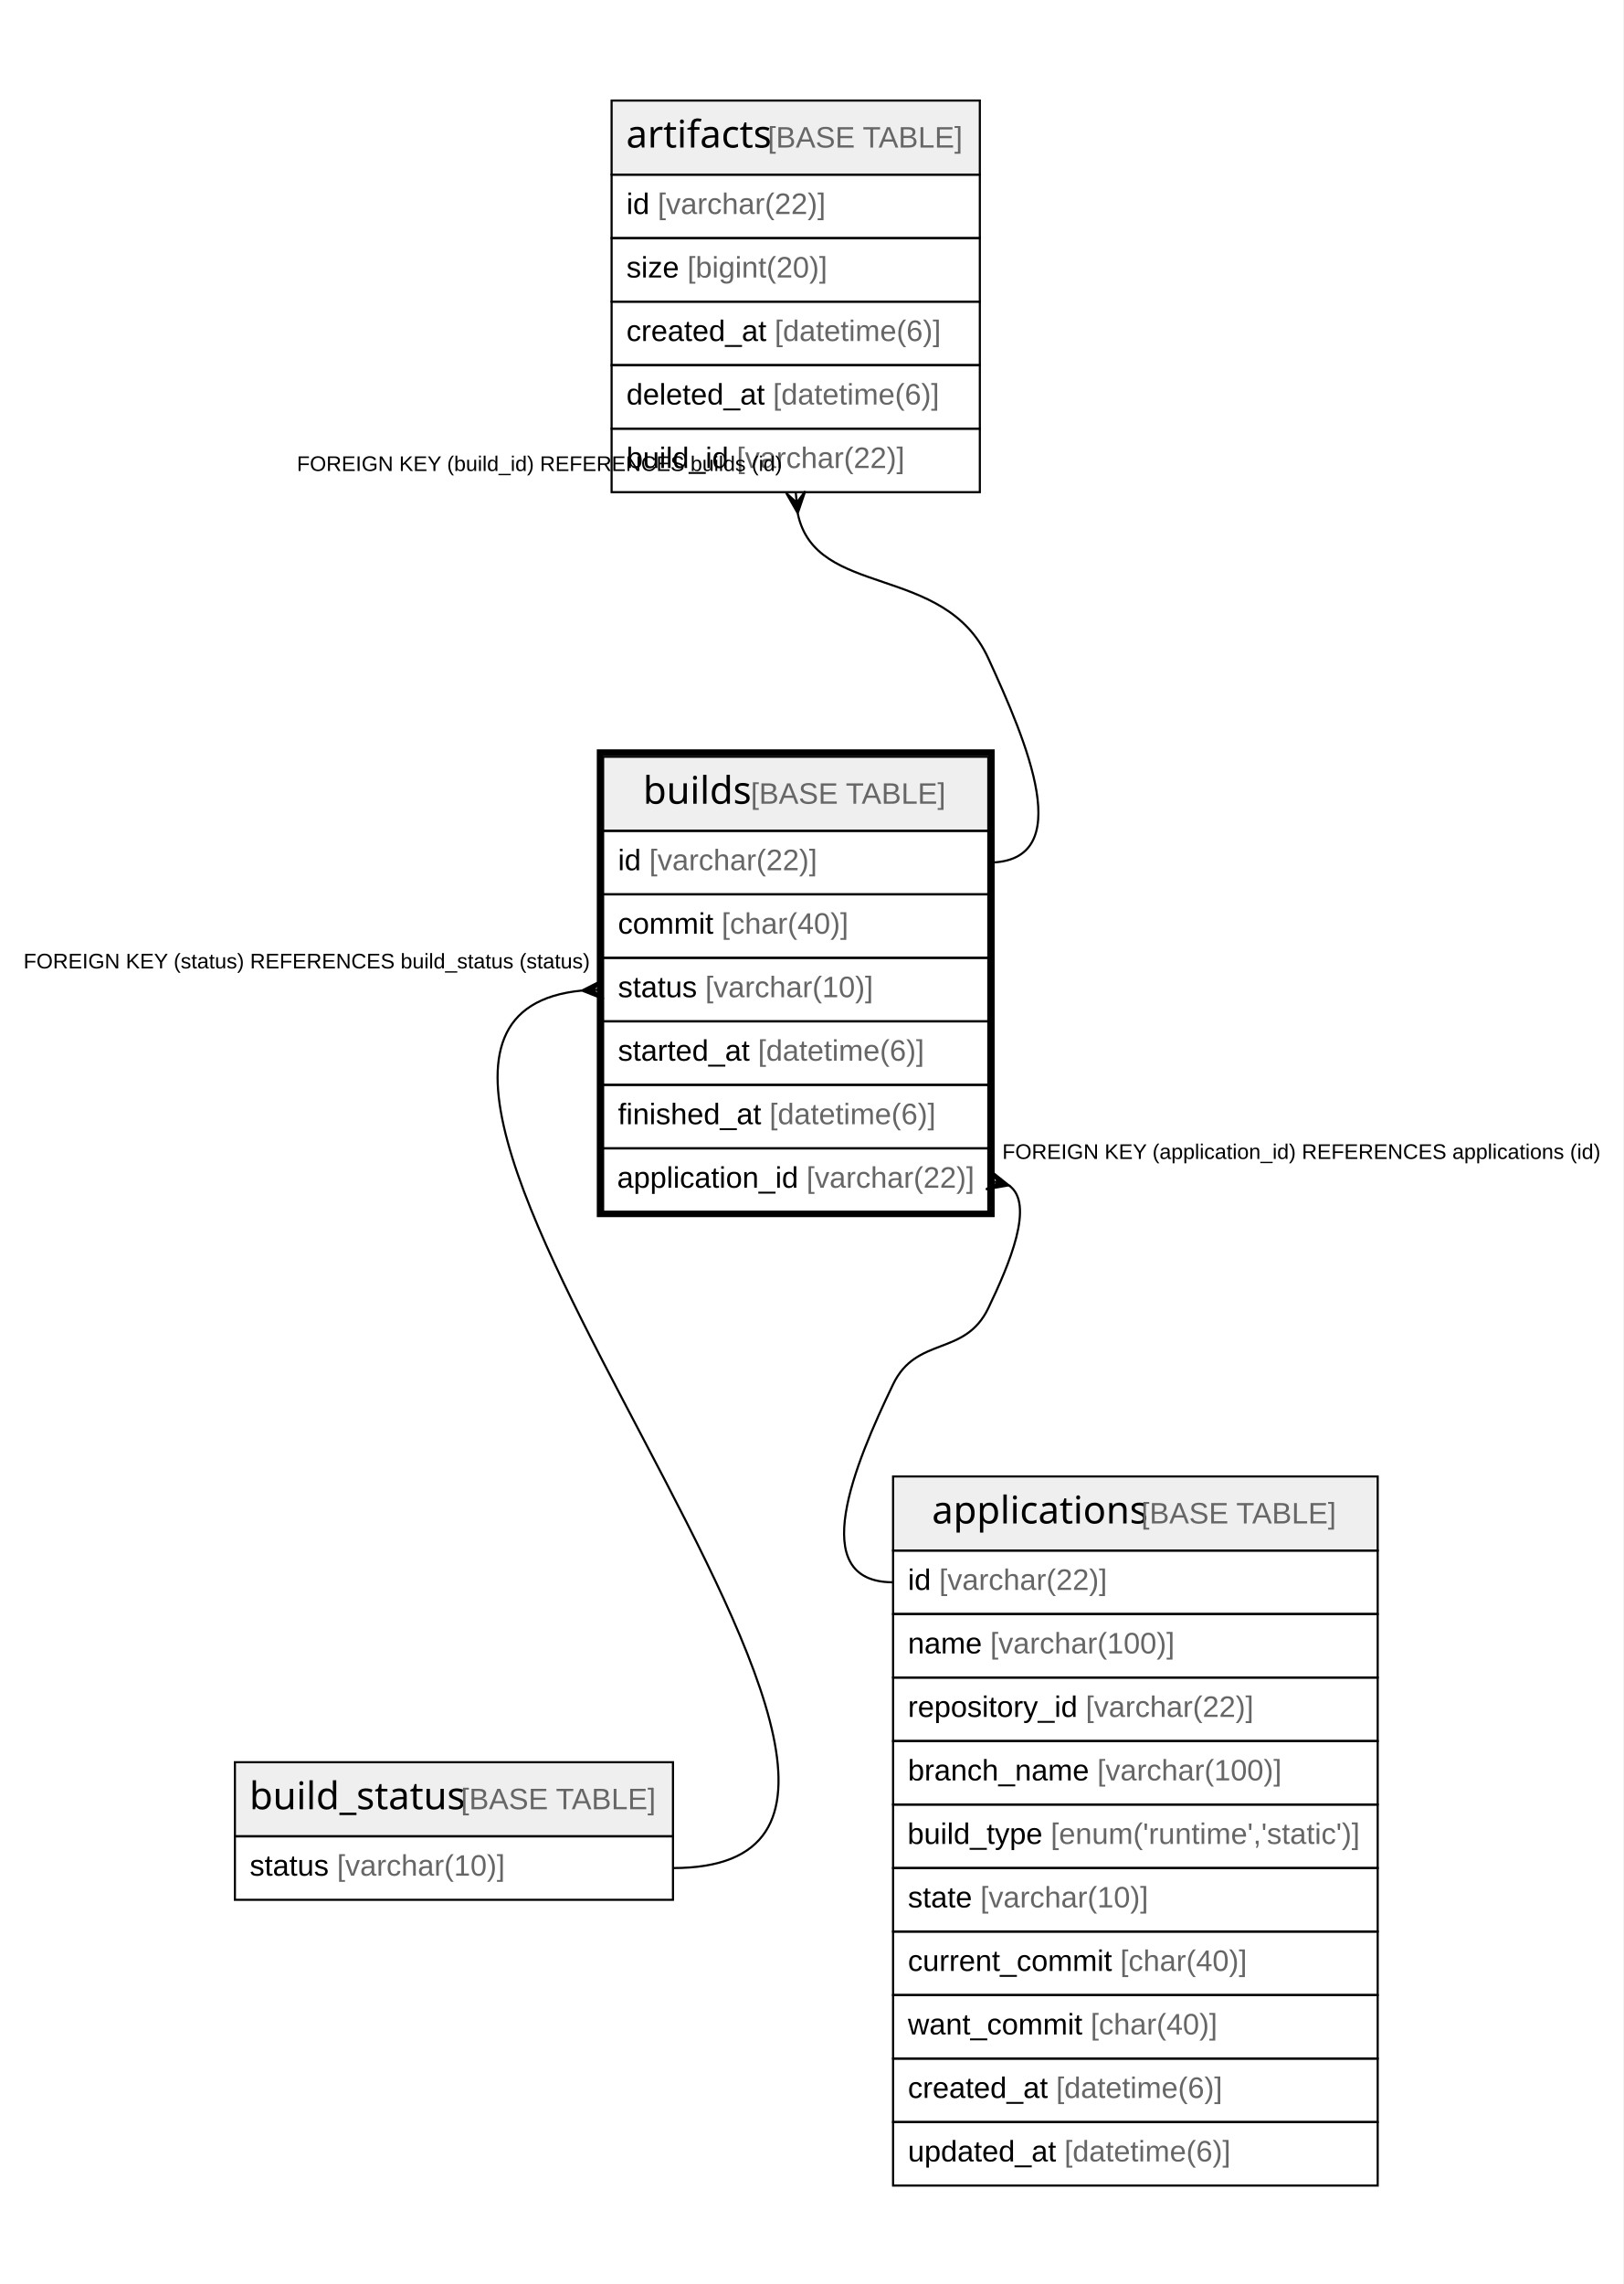
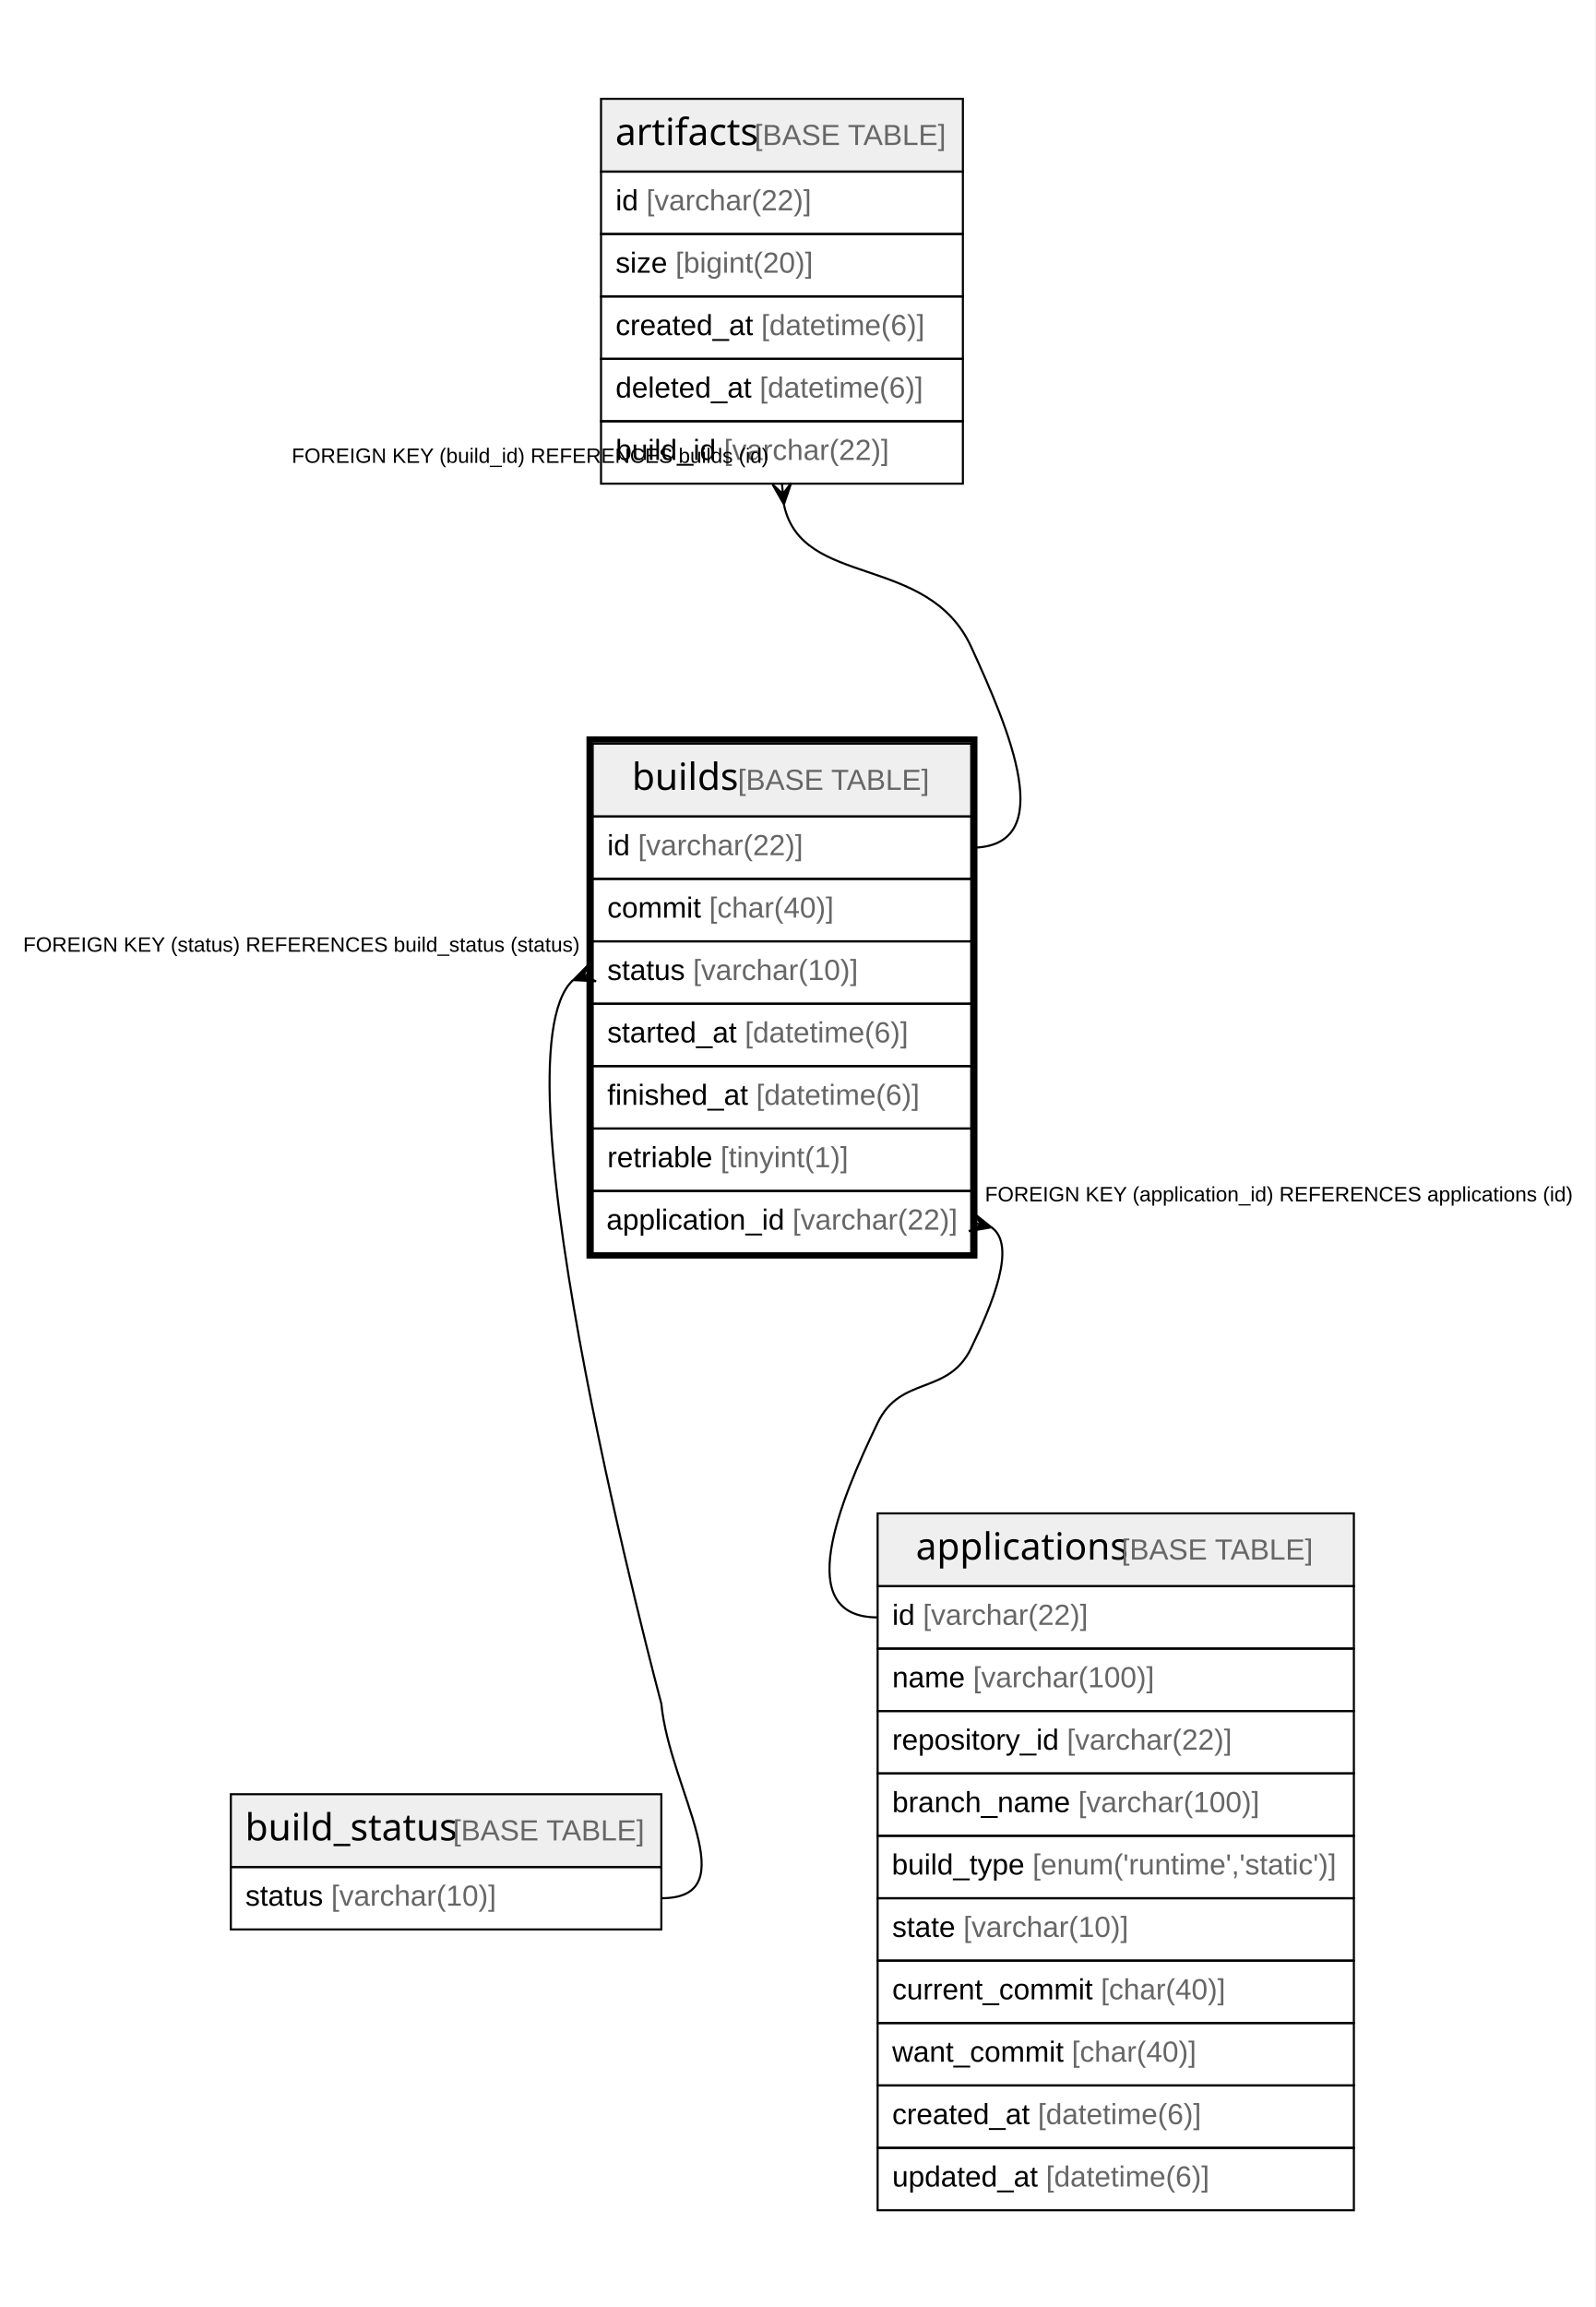
- <svg xmlns="http://www.w3.org/2000/svg" width="767pt" height="1079pt" viewBox="0.00 0.00 767.00 1079.00">
-   <g id="graph0" class="graph" transform="scale(1 1) rotate(0) translate(4 1075)">
-     <polygon fill="#ffffff" stroke="transparent" points="-4,4 -4,-1075 763,-1075 763,4 -4,4" />
+ <svg xmlns="http://www.w3.org/2000/svg" width="767pt" height="1109pt" viewBox="0.00 0.00 767.00 1109.00">
+   <g id="graph0" class="graph" transform="scale(1 1) rotate(0) translate(4 1105)">
+     <polygon fill="#ffffff" stroke="transparent" points="-4,4 -4,-1105 763,-1105 763,4 -4,4" />
    <g id="node1" class="node">
-       <polygon fill="#efefef" stroke="transparent" points="281,-682.5 281,-717.5 463,-717.5 463,-682.5 281,-682.5" />
-       <polygon fill="none" stroke="#000000" points="281,-682.5 281,-717.5 463,-717.5 463,-682.5 281,-682.5" />
-       <text text-anchor="start" x="299.87" y="-695.3" font-family="Arial Bold" font-size="18.00" fill="#000000">builds</text>
-       <text text-anchor="start" x="346.877" y="-695.3" font-family="Arial" font-size="14.00" fill="#000000"> </text>
-       <text text-anchor="start" x="350.767" y="-695.3" font-family="Arial" font-size="14.00" fill="#666666">[BASE TABLE]</text>
+       <polygon fill="#efefef" stroke="transparent" points="281,-712.5 281,-747.5 463,-747.5 463,-712.5 281,-712.5" />
+       <polygon fill="none" stroke="#000000" points="281,-712.5 281,-747.5 463,-747.5 463,-712.5 281,-712.5" />
+       <text text-anchor="start" x="299.87" y="-725.3" font-family="Arial Bold" font-size="18.00" fill="#000000">builds</text>
+       <text text-anchor="start" x="346.877" y="-725.3" font-family="Arial" font-size="14.00" fill="#000000"> </text>
+       <text text-anchor="start" x="350.767" y="-725.3" font-family="Arial" font-size="14.00" fill="#666666">[BASE TABLE]</text>
+       <polygon fill="none" stroke="#000000" points="281,-682.5 281,-712.5 463,-712.5 463,-682.5 281,-682.5" />
+       <text text-anchor="start" x="288" y="-693.9" font-family="Arial" font-size="14.00" fill="#000000">id </text>
+       <text text-anchor="start" x="302.78" y="-693.9" font-family="Arial" font-size="14.00" fill="#666666">[varchar(22)]</text>
      <polygon fill="none" stroke="#000000" points="281,-652.5 281,-682.5 463,-682.5 463,-652.5 281,-652.5" />
-       <text text-anchor="start" x="288" y="-663.9" font-family="Arial" font-size="14.00" fill="#000000">id </text>
-       <text text-anchor="start" x="302.78" y="-663.9" font-family="Arial" font-size="14.00" fill="#666666">[varchar(22)]</text>
+       <text text-anchor="start" x="288" y="-663.9" font-family="Arial" font-size="14.00" fill="#000000">commit </text>
+       <text text-anchor="start" x="336.992" y="-663.9" font-family="Arial" font-size="14.00" fill="#666666">[char(40)]</text>
      <polygon fill="none" stroke="#000000" points="281,-622.5 281,-652.5 463,-652.5 463,-622.5 281,-622.5" />
-       <text text-anchor="start" x="288" y="-633.9" font-family="Arial" font-size="14.00" fill="#000000">commit </text>
-       <text text-anchor="start" x="336.992" y="-633.9" font-family="Arial" font-size="14.00" fill="#666666">[char(40)]</text>
+       <text text-anchor="start" x="288" y="-633.9" font-family="Arial" font-size="14.00" fill="#000000">status </text>
+       <text text-anchor="start" x="329.237" y="-633.9" font-family="Arial" font-size="14.00" fill="#666666">[varchar(10)]</text>
      <polygon fill="none" stroke="#000000" points="281,-592.5 281,-622.5 463,-622.5 463,-592.5 281,-592.5" />
-       <text text-anchor="start" x="288" y="-603.9" font-family="Arial" font-size="14.00" fill="#000000">status </text>
-       <text text-anchor="start" x="329.237" y="-603.9" font-family="Arial" font-size="14.00" fill="#666666">[varchar(10)]</text>
+       <text text-anchor="start" x="288" y="-603.9" font-family="Arial" font-size="14.00" fill="#000000">started_at </text>
+       <text text-anchor="start" x="354.136" y="-603.9" font-family="Arial" font-size="14.00" fill="#666666">[datetime(6)]</text>
      <polygon fill="none" stroke="#000000" points="281,-562.5 281,-592.5 463,-592.5 463,-562.5 281,-562.5" />
-       <text text-anchor="start" x="288" y="-573.9" font-family="Arial" font-size="14.00" fill="#000000">started_at </text>
-       <text text-anchor="start" x="354.136" y="-573.9" font-family="Arial" font-size="14.00" fill="#666666">[datetime(6)]</text>
+       <text text-anchor="start" x="288" y="-573.9" font-family="Arial" font-size="14.00" fill="#000000">finished_at </text>
+       <text text-anchor="start" x="359.581" y="-573.9" font-family="Arial" font-size="14.00" fill="#666666">[datetime(6)]</text>
      <polygon fill="none" stroke="#000000" points="281,-532.5 281,-562.5 463,-562.5 463,-532.5 281,-532.5" />
-       <text text-anchor="start" x="288" y="-543.9" font-family="Arial" font-size="14.00" fill="#000000">finished_at </text>
-       <text text-anchor="start" x="359.581" y="-543.9" font-family="Arial" font-size="14.00" fill="#666666">[datetime(6)]</text>
+       <text text-anchor="start" x="288" y="-543.9" font-family="Arial" font-size="14.00" fill="#000000">retriable </text>
+       <text text-anchor="start" x="342.446" y="-543.9" font-family="Arial" font-size="14.00" fill="#666666">[tinyint(1)]</text>
      <polygon fill="none" stroke="#000000" points="281,-502.5 281,-532.5 463,-532.5 463,-502.5 281,-502.5" />
      <text text-anchor="start" x="287.598" y="-513.9" font-family="Arial" font-size="14.00" fill="#000000">application_id </text>
      <text text-anchor="start" x="377.066" y="-513.9" font-family="Arial" font-size="14.00" fill="#666666">[varchar(22)]</text>
-       <polygon fill="none" stroke="#000000" stroke-width="3" points="279.5,-501.5 279.5,-719.5 464.5,-719.5 464.5,-501.5 279.5,-501.5" />
+       <polygon fill="none" stroke="#000000" stroke-width="3" points="279.5,-501.5 279.5,-749.5 464.5,-749.5 464.5,-501.5 279.5,-501.5" />
    </g>
    <g id="node3" class="node">
      <polygon fill="#efefef" stroke="transparent" points="107,-207.5 107,-242.5 314,-242.5 314,-207.5 107,-207.5" />
      <polygon fill="none" stroke="#000000" points="107,-207.5 107,-242.5 314,-242.5 314,-207.5 107,-207.5" />
      <text text-anchor="start" x="113.858" y="-220.3" font-family="Arial Bold" font-size="18.00" fill="#000000">build_status</text>
      <text text-anchor="start" x="209.888" y="-220.3" font-family="Arial" font-size="14.00" fill="#000000"> </text>
      <text text-anchor="start" x="213.779" y="-220.3" font-family="Arial" font-size="14.00" fill="#666666">[BASE TABLE]</text>
      <polygon fill="none" stroke="#000000" points="107,-177.5 107,-207.5 314,-207.5 314,-177.5 107,-177.5" />
      <text text-anchor="start" x="114" y="-188.9" font-family="Arial" font-size="14.00" fill="#000000">status </text>
      <text text-anchor="start" x="155.237" y="-188.9" font-family="Arial" font-size="14.00" fill="#666666">[varchar(10)]</text>
    </g>
    <g id="edge2" class="edge">
-       <path fill="none" stroke="#000000" d="M270.823,-607.031C111.493,-591.447 495.413,-192.5 314,-192.5" />
-       <polygon fill="#000000" stroke="#000000" points="271.011,-607.04 280.793,-611.995 276.005,-607.27 281,-607.5 281,-607.5 281,-607.5 276.005,-607.27 281.207,-603.005 271.011,-607.04 271.011,-607.04" />
-       <text text-anchor="start" x="7.098" y="-617.5" font-family="Arial" font-size="10.00" fill="#000000">FOREIGN KEY (status) REFERENCES build_status (status)</text>
+       <path fill="none" stroke="#000000" d="M271.51,-633.792C230.711,-596.238 313.989,-286.112 314,-286 317.955,-244.633 355.556,-192.5 314,-192.5" />
+       <polygon fill="#000000" stroke="#000000" points="271.686,-633.86 279.362,-641.691 276.343,-635.68 281,-637.5 281,-637.5 281,-637.5 276.343,-635.68 282.638,-633.309 271.686,-633.86 271.686,-633.86" />
+       <text text-anchor="start" x="7.098" y="-647.5" font-family="Arial" font-size="10.00" fill="#000000">FOREIGN KEY (status) REFERENCES build_status (status)</text>
    </g>
    <g id="node4" class="node">
      <polygon fill="#efefef" stroke="transparent" points="418,-342.5 418,-377.5 647,-377.5 647,-342.5 418,-342.5" />
      <polygon fill="none" stroke="#000000" points="418,-342.5 418,-377.5 647,-377.5 647,-342.5 418,-342.5" />
      <text text-anchor="start" x="436.362" y="-355.3" font-family="Arial Bold" font-size="18.00" fill="#000000">applications</text>
      <text text-anchor="start" x="531.384" y="-355.3" font-family="Arial" font-size="14.00" fill="#000000"> </text>
      <text text-anchor="start" x="535.275" y="-355.3" font-family="Arial" font-size="14.00" fill="#666666">[BASE TABLE]</text>
      <polygon fill="none" stroke="#000000" points="418,-312.5 418,-342.5 647,-342.5 647,-312.5 418,-312.5" />
      <text text-anchor="start" x="425" y="-323.9" font-family="Arial" font-size="14.00" fill="#000000">id </text>
      <text text-anchor="start" x="439.78" y="-323.9" font-family="Arial" font-size="14.00" fill="#666666">[varchar(22)]</text>
      <polygon fill="none" stroke="#000000" points="418,-282.5 418,-312.5 647,-312.5 647,-282.5 418,-282.5" />
      <text text-anchor="start" x="425" y="-293.9" font-family="Arial" font-size="14.00" fill="#000000">name </text>
      <text text-anchor="start" x="463.899" y="-293.9" font-family="Arial" font-size="14.00" fill="#666666">[varchar(100)]</text>
      <polygon fill="none" stroke="#000000" points="418,-252.5 418,-282.5 647,-282.5 647,-252.5 418,-252.5" />
      <text text-anchor="start" x="425" y="-263.9" font-family="Arial" font-size="14.00" fill="#000000">repository_id </text>
      <text text-anchor="start" x="509.011" y="-263.9" font-family="Arial" font-size="14.00" fill="#666666">[varchar(22)]</text>
      <polygon fill="none" stroke="#000000" points="418,-222.5 418,-252.5 647,-252.5 647,-222.5 418,-222.5" />
      <text text-anchor="start" x="425" y="-233.9" font-family="Arial" font-size="14.00" fill="#000000">branch_name </text>
      <text text-anchor="start" x="514.473" y="-233.9" font-family="Arial" font-size="14.00" fill="#666666">[varchar(100)]</text>
      <polygon fill="none" stroke="#000000" points="418,-192.5 418,-222.5 647,-222.5 647,-192.5 418,-192.5" />
      <text text-anchor="start" x="424.801" y="-203.9" font-family="Arial" font-size="14.00" fill="#000000">build_type </text>
      <text text-anchor="start" x="492.491" y="-203.9" font-family="Arial" font-size="14.00" fill="#666666">[enum('runtime','static')]</text>
      <polygon fill="none" stroke="#000000" points="418,-162.5 418,-192.5 647,-192.5 647,-162.5 418,-162.5" />
      <text text-anchor="start" x="425" y="-173.9" font-family="Arial" font-size="14.00" fill="#000000">state </text>
      <text text-anchor="start" x="459.237" y="-173.9" font-family="Arial" font-size="14.00" fill="#666666">[varchar(10)]</text>
      <polygon fill="none" stroke="#000000" points="418,-132.5 418,-162.5 647,-162.5 647,-132.5 418,-132.5" />
      <text text-anchor="start" x="425" y="-143.9" font-family="Arial" font-size="14.00" fill="#000000">current_commit </text>
      <text text-anchor="start" x="525.334" y="-143.9" font-family="Arial" font-size="14.00" fill="#666666">[char(40)]</text>
      <polygon fill="none" stroke="#000000" points="418,-102.5 418,-132.5 647,-132.5 647,-102.5 418,-102.5" />
      <text text-anchor="start" x="425" y="-113.9" font-family="Arial" font-size="14.00" fill="#000000">want_commit </text>
      <text text-anchor="start" x="511.337" y="-113.9" font-family="Arial" font-size="14.00" fill="#666666">[char(40)]</text>
      <polygon fill="none" stroke="#000000" points="418,-72.5 418,-102.5 647,-102.5 647,-72.5 418,-72.5" />
      <text text-anchor="start" x="425" y="-83.9" font-family="Arial" font-size="14.00" fill="#000000">created_at </text>
      <text text-anchor="start" x="495.028" y="-83.9" font-family="Arial" font-size="14.00" fill="#666666">[datetime(6)]</text>
      <polygon fill="none" stroke="#000000" points="418,-42.5 418,-72.5 647,-72.5 647,-42.5 418,-42.5" />
      <text text-anchor="start" x="425" y="-53.9" font-family="Arial" font-size="14.00" fill="#000000">updated_at </text>
      <text text-anchor="start" x="498.933" y="-53.9" font-family="Arial" font-size="14.00" fill="#666666">[datetime(6)]</text>
    </g>
    <g id="edge3" class="edge">
      <path fill="none" stroke="#000000" d="M472.693,-515.028C485.214,-506.461 472.828,-477.448 463,-457 451.905,-433.915 429.095,-444.085 418,-421 399.999,-383.546 376.444,-327.5 418,-327.5" />
      <polygon fill="#000000" stroke="#000000" points="472.69,-515.029 461.888,-513.14 467.845,-516.264 463,-517.5 463,-517.5 463,-517.5 467.845,-516.264 464.112,-521.86 472.69,-515.029 472.69,-515.029" />
      <text text-anchor="start" x="469.602" y="-527.5" font-family="Arial" font-size="10.00" fill="#000000">FOREIGN KEY (application_id) REFERENCES applications (id)</text>
    </g>
    <g id="node2" class="node">
-       <polygon fill="#efefef" stroke="transparent" points="285,-992.5 285,-1027.5 459,-1027.5 459,-992.5 285,-992.5" />
-       <polygon fill="none" stroke="#000000" points="285,-992.5 285,-1027.5 459,-1027.5 459,-992.5 285,-992.5" />
-       <text text-anchor="start" x="291.87" y="-1005.3" font-family="Arial Bold" font-size="18.00" fill="#000000">artifacts</text>
-       <text text-anchor="start" x="354.876" y="-1005.3" font-family="Arial" font-size="14.00" fill="#000000"> </text>
-       <text text-anchor="start" x="358.766" y="-1005.3" font-family="Arial" font-size="14.00" fill="#666666">[BASE TABLE]</text>
+       <polygon fill="#efefef" stroke="transparent" points="285,-1022.5 285,-1057.5 459,-1057.5 459,-1022.5 285,-1022.5" />
+       <polygon fill="none" stroke="#000000" points="285,-1022.5 285,-1057.5 459,-1057.5 459,-1022.5 285,-1022.5" />
+       <text text-anchor="start" x="291.87" y="-1035.3" font-family="Arial Bold" font-size="18.00" fill="#000000">artifacts</text>
+       <text text-anchor="start" x="354.876" y="-1035.3" font-family="Arial" font-size="14.00" fill="#000000"> </text>
+       <text text-anchor="start" x="358.766" y="-1035.3" font-family="Arial" font-size="14.00" fill="#666666">[BASE TABLE]</text>
+       <polygon fill="none" stroke="#000000" points="285,-992.5 285,-1022.5 459,-1022.5 459,-992.5 285,-992.5" />
+       <text text-anchor="start" x="292" y="-1003.9" font-family="Arial" font-size="14.00" fill="#000000">id </text>
+       <text text-anchor="start" x="306.78" y="-1003.9" font-family="Arial" font-size="14.00" fill="#666666">[varchar(22)]</text>
      <polygon fill="none" stroke="#000000" points="285,-962.5 285,-992.5 459,-992.5 459,-962.5 285,-962.5" />
-       <text text-anchor="start" x="292" y="-973.9" font-family="Arial" font-size="14.00" fill="#000000">id </text>
-       <text text-anchor="start" x="306.78" y="-973.9" font-family="Arial" font-size="14.00" fill="#666666">[varchar(22)]</text>
+       <text text-anchor="start" x="292" y="-973.9" font-family="Arial" font-size="14.00" fill="#000000">size </text>
+       <text text-anchor="start" x="320.78" y="-973.9" font-family="Arial" font-size="14.00" fill="#666666">[bigint(20)]</text>
      <polygon fill="none" stroke="#000000" points="285,-932.5 285,-962.5 459,-962.5 459,-932.5 285,-932.5" />
-       <text text-anchor="start" x="292" y="-943.9" font-family="Arial" font-size="14.00" fill="#000000">size </text>
-       <text text-anchor="start" x="320.78" y="-943.9" font-family="Arial" font-size="14.00" fill="#666666">[bigint(20)]</text>
+       <text text-anchor="start" x="292" y="-943.9" font-family="Arial" font-size="14.00" fill="#000000">created_at </text>
+       <text text-anchor="start" x="362.028" y="-943.9" font-family="Arial" font-size="14.00" fill="#666666">[datetime(6)]</text>
      <polygon fill="none" stroke="#000000" points="285,-902.5 285,-932.5 459,-932.5 459,-902.5 285,-902.5" />
-       <text text-anchor="start" x="292" y="-913.9" font-family="Arial" font-size="14.00" fill="#000000">created_at </text>
-       <text text-anchor="start" x="362.028" y="-913.9" font-family="Arial" font-size="14.00" fill="#666666">[datetime(6)]</text>
+       <text text-anchor="start" x="292" y="-913.9" font-family="Arial" font-size="14.00" fill="#000000">deleted_at </text>
+       <text text-anchor="start" x="361.257" y="-913.9" font-family="Arial" font-size="14.00" fill="#666666">[datetime(6)]</text>
      <polygon fill="none" stroke="#000000" points="285,-872.5 285,-902.5 459,-902.5 459,-872.5 285,-872.5" />
-       <text text-anchor="start" x="292" y="-883.9" font-family="Arial" font-size="14.00" fill="#000000">deleted_at </text>
-       <text text-anchor="start" x="361.257" y="-883.9" font-family="Arial" font-size="14.00" fill="#666666">[datetime(6)]</text>
-       <polygon fill="none" stroke="#000000" points="285,-842.5 285,-872.5 459,-872.5 459,-842.5 285,-842.5" />
-       <text text-anchor="start" x="292" y="-853.9" font-family="Arial" font-size="14.00" fill="#000000">build_id </text>
-       <text text-anchor="start" x="344.123" y="-853.9" font-family="Arial" font-size="14.00" fill="#666666">[varchar(22)]</text>
+       <text text-anchor="start" x="292" y="-883.9" font-family="Arial" font-size="14.00" fill="#000000">build_id </text>
+       <text text-anchor="start" x="344.123" y="-883.9" font-family="Arial" font-size="14.00" fill="#666666">[varchar(22)]</text>
    </g>
    <g id="edge1" class="edge">
-       <path fill="none" stroke="#000000" d="M372.98,-832.322C381.439,-792.032 442.322,-809.147 463,-764 480.86,-725.007 505.889,-667.5 463,-667.5" />
-       <polygon fill="#000000" stroke="#000000" points="372.958,-832.546 367.521,-842.069 372.479,-837.523 372,-842.5 372,-842.5 372,-842.5 372.479,-837.523 376.479,-842.931 372.958,-832.546 372.958,-832.546" />
-       <text text-anchor="start" x="136.277" y="-852.5" font-family="Arial" font-size="10.00" fill="#000000">FOREIGN KEY (build_id) REFERENCES builds (id)</text>
+       <path fill="none" stroke="#000000" d="M372.98,-862.322C381.439,-822.032 442.322,-839.147 463,-794 480.86,-755.007 505.889,-697.5 463,-697.5" />
+       <polygon fill="#000000" stroke="#000000" points="372.958,-862.546 367.521,-872.069 372.479,-867.523 372,-872.5 372,-872.5 372,-872.5 372.479,-867.523 376.479,-872.931 372.958,-862.546 372.958,-862.546" />
+       <text text-anchor="start" x="136.277" y="-882.5" font-family="Arial" font-size="10.00" fill="#000000">FOREIGN KEY (build_id) REFERENCES builds (id)</text>
    </g>
  </g>
</svg>
